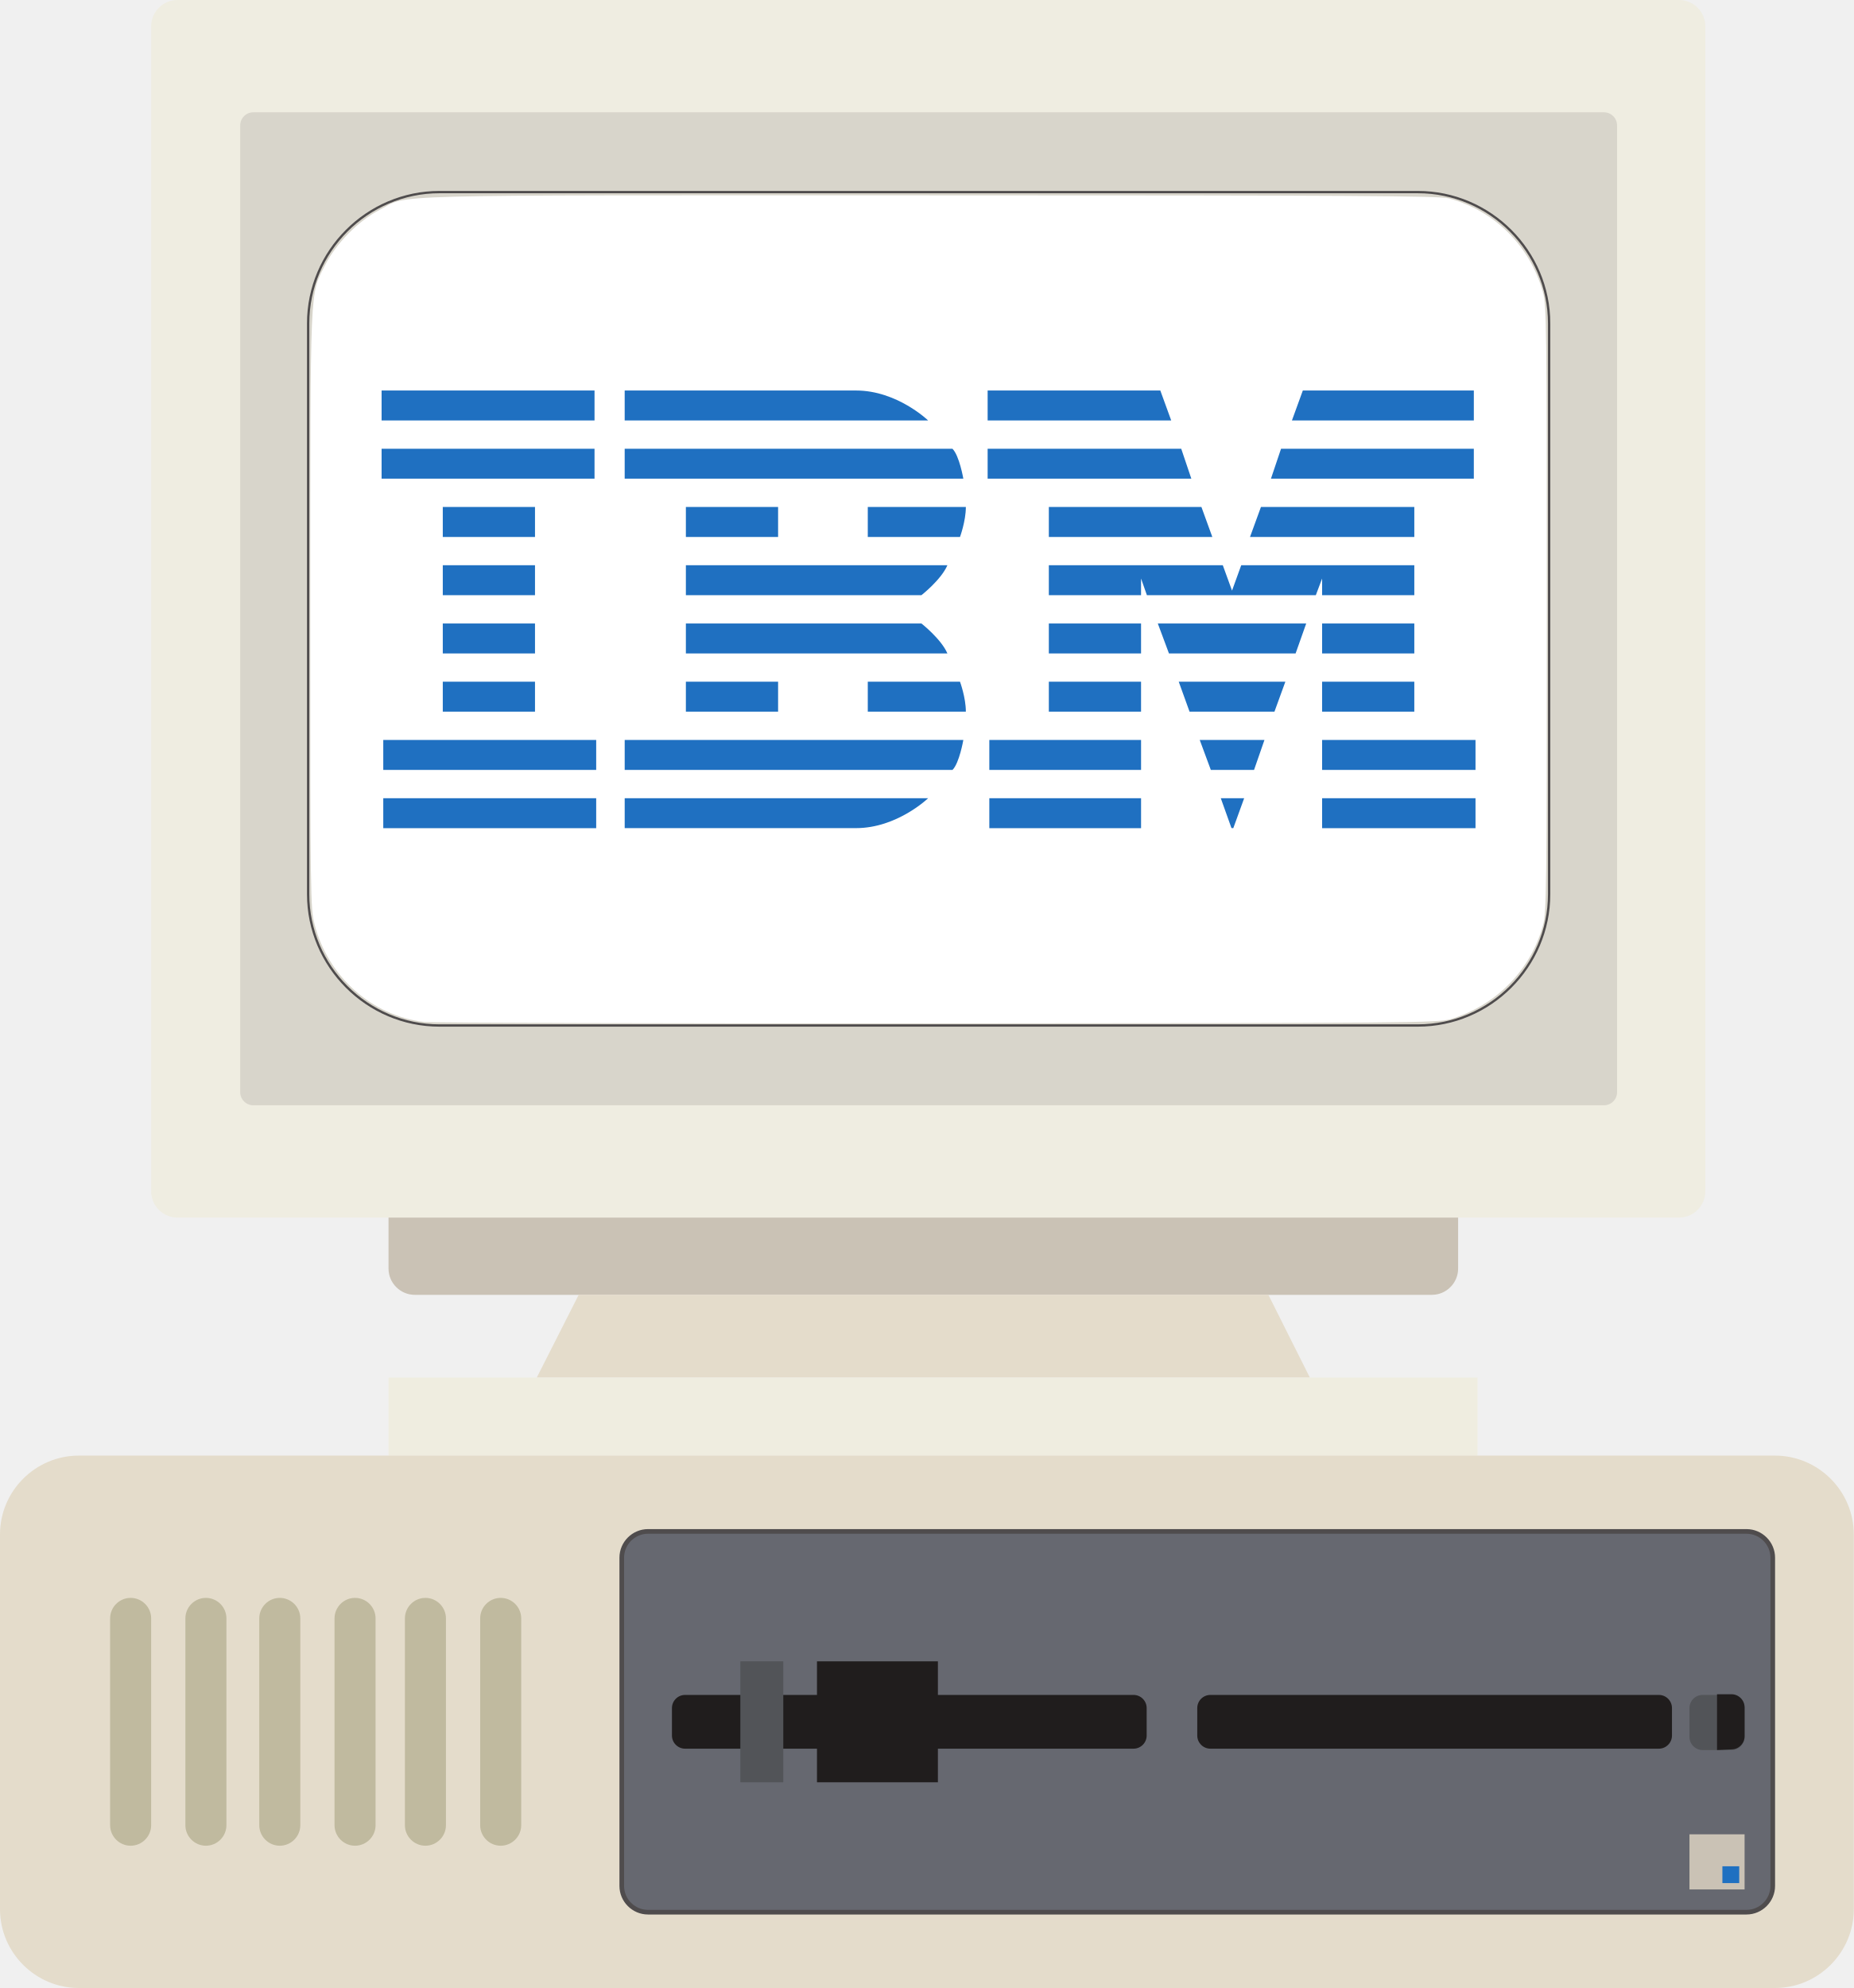
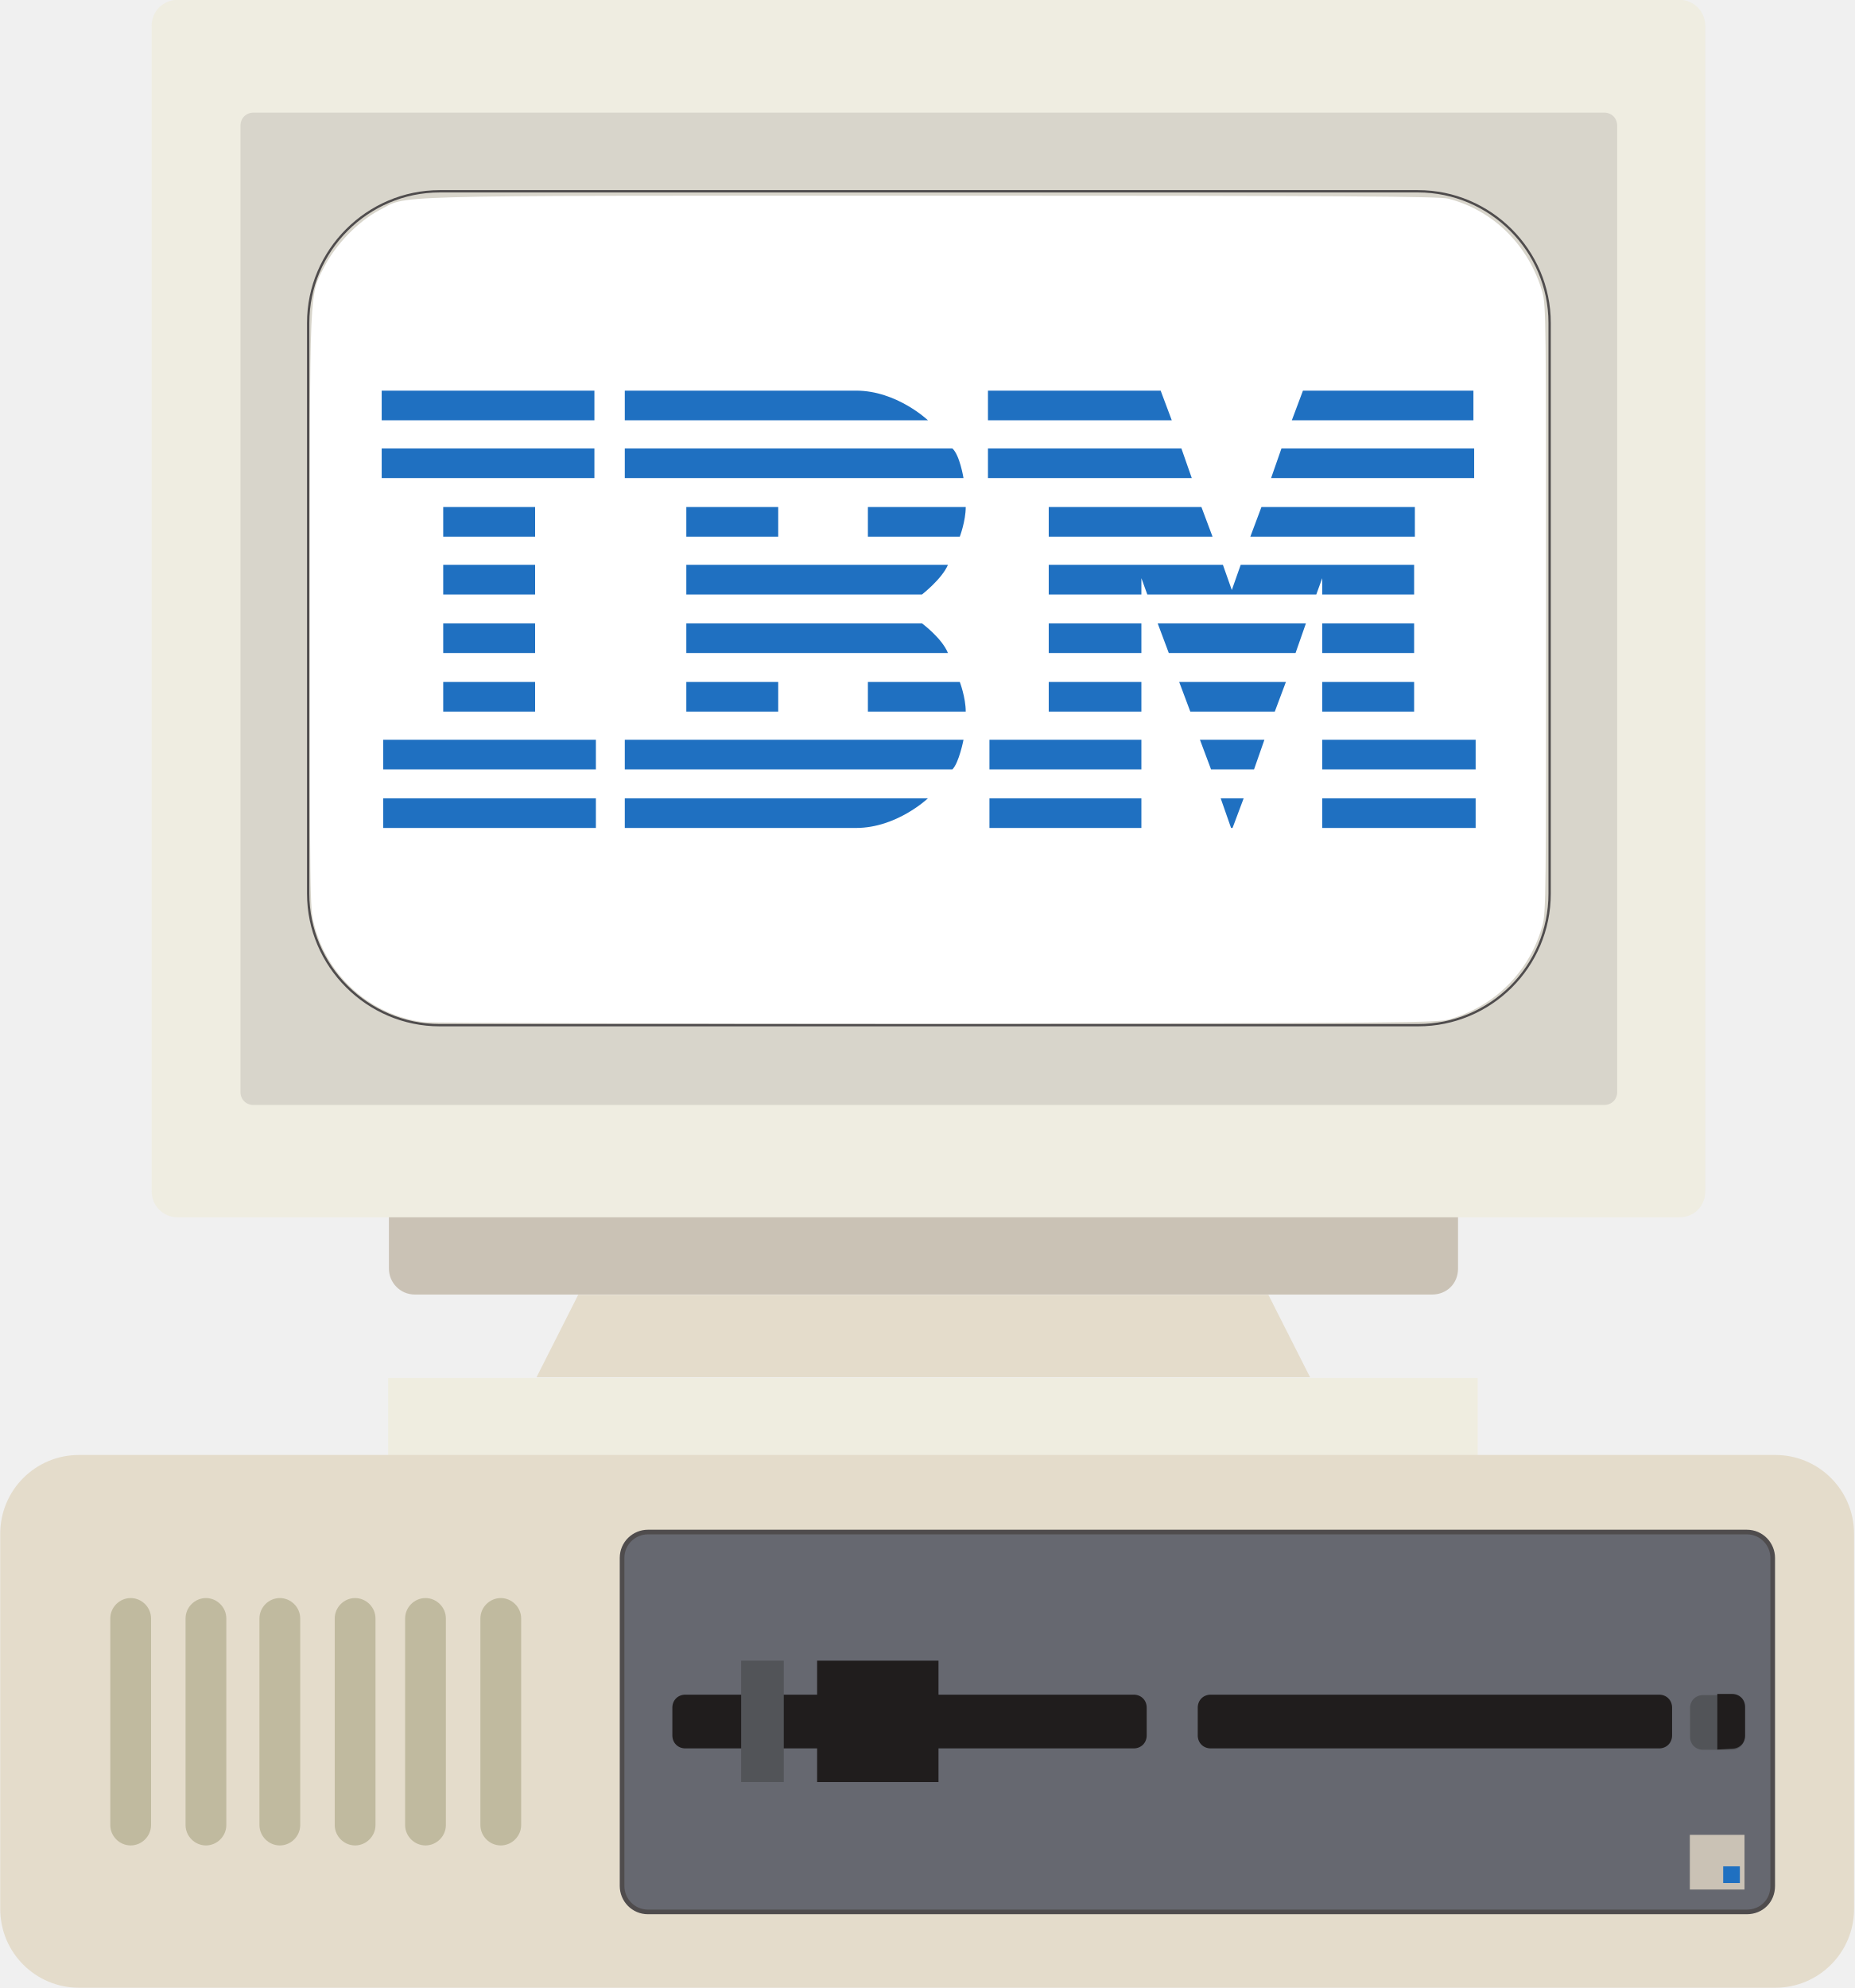
- <svg xmlns="http://www.w3.org/2000/svg" viewBox="0 0 250.161 268.214" height="268.214" width="250.161" xml:space="preserve" version="1.1" id="svg2">
-   <defs id="defs6">
-     <clipPath id="clipPath16" clipPathUnits="userSpaceOnUse">
-       <path id="path18" d="m 0,214.571 200.129,0 L 200.129,0 0,0 0,214.571 Z" />
-     </clipPath>
-     <linearGradient id="linearGradient44" spreadMethod="pad" gradientTransform="matrix(0,89.95216,89.95216,0,100.2529,103.8856)" gradientUnits="userSpaceOnUse" y2="0" x2="1" y1="0" x1="0">
-       <stop id="stop46" offset="0" style="stop-opacity:1;stop-color:#fff424" />
-       <stop id="stop48" offset="0.108" style="stop-opacity:1;stop-color:#fac308" />
-       <stop id="stop50" offset="0.227" style="stop-opacity:1;stop-color:#fac308" />
-       <stop id="stop52" offset="0.497" style="stop-opacity:1;stop-color:#f3812f" />
-       <stop id="stop54" offset="0.636" style="stop-opacity:1;stop-color:#ee5233" />
-       <stop id="stop56" offset="0.856" style="stop-opacity:1;stop-color:#ea2c35" />
-       <stop id="stop58" offset="1" style="stop-opacity:1;stop-color:#ea2c35" />
-     </linearGradient>
-     <clipPath id="clipPath66" clipPathUnits="userSpaceOnUse">
-       <path id="path68" d="m 0,214.571 200.129,0 L 200.129,0 0,0 0,214.571 Z" />
-     </clipPath>
-   </defs>
-   <g transform="matrix(1.25,0,0,-1.25,0,268.2138)" id="g10">
+ <svg xmlns="http://www.w3.org/2000/svg" xmlns:xlink="http://www.w3.org/1999/xlink" version="1.1" id="svg2" x="0px" y="0px" viewBox="-180 262.8 250.2 268.2" enable-background="new -180 262.8 250.2 268.2" xml:space="preserve">
+   <g id="g10" transform="matrix(1.25,0,0,-1.25,0,268.2138)">
    <g id="g12">
-       <g clip-path="url(#clipPath16)" id="g14">
-         <g transform="translate(154.5794,74.8154)" id="g20">
-           <path id="path22" style="fill:#cac2b5;fill-opacity:1;fill-rule:nonzero;stroke:none" d="m 0,0 -109.801,0 c -1.559,0 -2.835,1.276 -2.835,2.835 l 0,9.003 c 0,1.559 1.276,2.835 2.835,2.835 L 0,14.673 c 1.559,0 2.835,-1.276 2.835,-2.835 l 0,-9.003 C 2.835,1.276 1.559,0 0,0" />
-         </g>
-         <g transform="translate(181.2666,83.152)" id="g24">
-           <path id="path26" style="fill:#efede1;fill-opacity:1;fill-rule:nonzero;stroke:none" d="m 0,0 -162.114,0 c -1.559,0 -2.834,1.276 -2.834,2.835 l 0,125.75 c 0,1.559 1.275,2.834 2.834,2.834 l 162.114,0 c 1.559,0 2.835,-1.275 2.835,-2.834 l 0,-125.75 C 2.835,1.276 1.559,0 0,0" />
-         </g>
-         <g transform="translate(173.1577,95.2732)" id="g28">
-           <path id="path30" style="fill:#d8d5cb;fill-opacity:1;fill-rule:nonzero;stroke:none" d="m 0,0 -145.81,0 c -0.779,0 -1.417,0.638 -1.417,1.417 l 0,104.343 c 0,0.779 0.638,1.417 1.417,1.417 l 145.81,0 c 0.78,0 1.417,-0.638 1.417,-1.417 l 0,-104.343 C 1.417,0.638 0.78,0 0,0" />
+       <g>
+         <defs>
+           <rect id="SVGID_1_" x="-169" y="-237.1" width="250.2" height="268.2" />
+         </defs>
+         <clipPath id="SVGID_2_">
+           <use xlink:href="#SVGID_1_" overflow="visible" />
+         </clipPath>
+         <g id="g14" clip-path="url(#SVGID_2_)">
+           <g id="g20" transform="translate(154.5794,74.8154)">
+             <path id="path22" fill="#CAC2B5" d="M-144-210.2h-109.8c-1.6,0-2.8,1.3-2.8,2.8v9c0,1.6,1.3,2.8,2.8,2.8H-144       c1.6,0,2.8-1.3,2.8-2.8v-9C-141.2-209-142.4-210.2-144-210.2" />
+           </g>
+           <g id="g24" transform="translate(181.2666,83.152)">
+             <path id="path26" fill="#EFEDE1" d="M-144-210.2h-162.1c-1.6,0-2.8,1.3-2.8,2.8v125.8c0,1.6,1.3,2.8,2.8,2.8H-144       c1.6,0,2.8-1.3,2.8-2.8v-125.8C-141.2-209-142.4-210.2-144-210.2" />
+           </g>
+           <g id="g28" transform="translate(173.1577,95.2732)">
+             <path id="path30" fill="#D8D5CB" d="M-144-210.2h-145.8c-0.8,0-1.4,0.6-1.4,1.4v104.3c0,0.8,0.6,1.4,1.4,1.4H-144       c0.8,0,1.4-0.6,1.4-1.4v-104.3C-142.6-209.6-143.2-210.2-144-210.2" />
+           </g>
        </g>
      </g>
    </g>
    <g id="g32">
      <g id="g34">
        <g id="g40">
-           <g id="g42" />
+           <g id="g42">
+ 				</g>
        </g>
      </g>
    </g>
    <g id="g62">
-       <g clip-path="url(#clipPath66)" id="g64">
-         <g transform="translate(153.0653,103.8857)" id="g70">
-           <path id="path72" style="fill:none;stroke:#4f4c4d;stroke-width:0.25;stroke-linecap:butt;stroke-linejoin:miter;stroke-miterlimit:10;stroke-dasharray:none;stroke-opacity:1" d="m 0,0 -105.625,0 c -7.795,0 -14.173,6.378 -14.173,14.173 l 0,61.606 c 0,7.795 6.378,14.173 14.173,14.173 L 0,89.952 c 7.795,0 14.173,-6.378 14.173,-14.173 l 0,-61.606 C 14.173,6.378 7.795,0 0,0 Z" />
+       <g>
+         <defs>
+           <rect id="SVGID_3_" x="-169" y="-237.1" width="250.2" height="268.2" />
+         </defs>
+         <clipPath id="SVGID_4_">
+           <use xlink:href="#SVGID_3_" overflow="visible" />
+         </clipPath>
+         <g id="g64" clip-path="url(#SVGID_4_)">
+           <g id="g70" transform="translate(153.0653,103.8857)">
+             <path id="path72" fill="none" stroke="#4F4C4D" stroke-width="0.25" stroke-miterlimit="10" d="M-144-210.2h-105.6       c-7.8,0-14.2,6.4-14.2,14.2v61.6c0,7.8,6.4,14.2,14.2,14.2l105.6,0c7.8,0,14.2-6.4,14.2-14.2v-61.6       C-129.8-203.9-136.2-210.2-144-210.2z" />
+           </g>
+           <g id="g74" transform="translate(141.4103,65.884)">
+             <path id="path76" fill="#E4DCCB" d="M-144-210.2h-83.5l4.5,8.9h74.5L-144-210.2z" />
+           </g>
+           <path id="path78" fill="#EFEDE0" d="M15.5-152.8h-117.6v8.4H15.5V-152.8z" />
+           <g id="g80" transform="translate(191.6249,0)">
+             <path id="path82" fill="#E4DCCB" d="M-144-210.2h-183.1c-4.7,0-8.5,3.8-8.5,8.5v40.5c0,4.7,3.8,8.5,8.5,8.5H-144       c4.7,0,8.5-3.8,8.5-8.5v-40.5C-135.5-206.4-139.3-210.2-144-210.2" />
+           </g>
+           <g id="g84" transform="translate(14.1035,15.3564)">
+             <path id="path86" fill="#C0BA9F" d="M-144-210.2L-144-210.2c-1.2,0-2.2,1-2.2,2.2v22.3c0,1.2,1,2.2,2.2,2.2l0,0       c1.2,0,2.2-1,2.2-2.2V-208C-141.8-209.2-142.8-210.2-144-210.2" />
+           </g>
+           <g id="g88" transform="translate(22.2288,15.3564)">
+             <path id="path90" fill="#C0BA9F" d="M-144-210.2L-144-210.2c-1.2,0-2.2,1-2.2,2.2v22.3c0,1.2,1,2.2,2.2,2.2l0,0       c1.2,0,2.2-1,2.2-2.2V-208C-141.8-209.2-142.8-210.2-144-210.2" />
+           </g>
+           <g id="g92" transform="translate(30.2047,15.3564)">
+             <path id="path94" fill="#C0BA9F" d="M-144-210.2L-144-210.2c-1.2,0-2.2,1-2.2,2.2v22.3c0,1.2,1,2.2,2.2,2.2l0,0       c1.2,0,2.2-1,2.2-2.2V-208C-141.8-209.2-142.8-210.2-144-210.2" />
+           </g>
+           <g id="g96" transform="translate(38.3299,15.3564)">
+             <path id="path98" fill="#C0BA9F" d="M-144-210.2L-144-210.2c-1.2,0-2.2,1-2.2,2.2v22.3c0,1.2,1,2.2,2.2,2.2l0,0       c1.2,0,2.2-1,2.2-2.2V-208C-141.8-209.2-142.8-210.2-144-210.2" />
+           </g>
+           <g id="g100" transform="translate(45.9274,15.3564)">
+             <path id="path102" fill="#C0BA9F" d="M-144-210.2L-144-210.2c-1.2,0-2.2,1-2.2,2.2v22.3c0,1.2,1,2.2,2.2,2.2l0,0       c1.2,0,2.2-1,2.2-2.2V-208C-141.8-209.2-142.8-210.2-144-210.2" />
+           </g>
+           <g id="g104" transform="translate(54.0527,15.3564)">
+             <path id="path106" fill="#C0BA9F" d="M-144-210.2L-144-210.2c-1.2,0-2.2,1-2.2,2.2v22.3c0,1.2,1,2.2,2.2,2.2l0,0       c1.2,0,2.2-1,2.2-2.2V-208C-141.8-209.2-142.8-210.2-144-210.2" />
+           </g>
+           <g id="g108" transform="translate(188.5454,8.1831)">
+             <path id="path110" fill="#666870" d="M-144-210.2h-118.6c-1.6,0-2.8,1.3-2.8,2.8v35.4c0,1.6,1.3,2.8,2.8,2.8H-144       c1.6,0,2.8-1.3,2.8-2.8v-35.4C-141.2-209-142.4-210.2-144-210.2" />
+           </g>
+           <g id="g112" transform="translate(188.5454,8.1831)">
+             <path id="path114" fill="none" stroke="#4F4C4D" stroke-width="0.5" stroke-miterlimit="10" d="M-144-210.2h-118.6       c-1.6,0-2.8,1.3-2.8,2.8v35.4c0,1.6,1.3,2.8,2.8,2.8H-144c1.6,0,2.8-1.3,2.8-2.8v-35.4C-141.2-209-142.4-210.2-144-210.2z" />
+           </g>
+           <g id="g116" transform="translate(122.3736,25.8304)">
+             <path id="path118" fill="#201D1D" d="M-144-210.2h-48.4c-0.8,0-1.4,0.6-1.4,1.4v3c0,0.8,0.6,1.4,1.4,1.4h48.4       c0.8,0,1.4-0.6,1.4-1.4v-3C-142.6-209.6-143.2-210.2-144-210.2" />
+           </g>
+           <path id="path120" fill="#201D1D" d="M-42.7-188h-13.1v13.1h13.1V-188z" />
+           <path id="path122" fill="#525458" d="M-59.4-188h-4.6v13.1h4.6V-188z" />
+           <g id="g124" transform="translate(179.0843,25.8304)">
+             <path id="path126" fill="#201D1D" d="M-144-210.2h-48.4c-0.8,0-1.4,0.6-1.4,1.4v3c0,0.8,0.6,1.4,1.4,1.4h48.4       c0.8,0,1.4-0.6,1.4-1.4v-3C-142.6-209.6-143.2-210.2-144-210.2" />
+           </g>
+           <g id="g128" transform="translate(186.9229,25.6823)">
+             <path id="path130" fill="#525458" d="M-144-210.2h-3.1c-0.8,0-1.4,0.6-1.4,1.4v3.1c0,0.8,0.6,1.4,1.4,1.4h3.1       c0.8,0,1.4-0.6,1.4-1.4v-3.1C-142.6-209.6-143.2-210.2-144-210.2" />
+           </g>
+           <g id="g132" transform="translate(185.3652,31.7064)">
+             <path id="path134" fill="#201D1D" d="M-144-210.2h1.6c0.8,0,1.4-0.6,1.4-1.4v-3.1c0-0.8-0.6-1.4-1.4-1.4l-1.6-0.1" />
+           </g>
+           <path id="path136" fill="#CAC2B5" d="M44.3-199.6h-5.9v5.9h5.9V-199.6z" />
+           <path id="path138" fill="#1F70C1" d="M43.8-198.9h-1.8v1.8h1.8V-198.9z" />
+           <g id="g140" transform="translate(132.3629,179.347)">
+ 				</g>
+           <g id="g144" transform="translate(108.7874,167.3632)">
+ 				</g>
+           <g id="g148" transform="translate(69.5992,167.0285)">
+ 				</g>
+           <g id="g152" transform="translate(78.3179,168.7893)">
+ 				</g>
+           <g id="g156" transform="translate(86.0433,166.3922)">
+ 				</g>
+           <g id="g160" transform="translate(107.5141,166.7087)">
+ 				</g>
+           <g id="g164" transform="translate(97.1408,169.1656)">
+ 				</g>
+           <g id="g168" transform="translate(122.6267,172.8758)">
+ 				</g>
+           <g id="g172" transform="translate(115.2826,181.509)">
+ 				</g>
+           <g id="g176" transform="translate(132.0248,112.6395)">
+ 				</g>
+           <g id="g180" transform="translate(160.0988,154.7744)">
+ 				</g>
+           <g id="g184" transform="translate(160.0988,147.9837)">
+ 				</g>
+           <g id="g188" transform="translate(160.0988,138.6012)">
+ 				</g>
+           <g id="g192" transform="translate(160.0988,132.3502)">
+ 				</g>
+           <g id="g196" transform="translate(160.0988,125.9397)">
+ 				</g>
+           <g id="g200" transform="translate(160.0988,116.9105)">
+ 				</g>
+           <g id="g208" transform="translate(130.8616,146.646)">
+ 				</g>
        </g>
-         <g transform="translate(141.4103,65.884)" id="g74">
-           <path id="path76" style="fill:#e4dccb;fill-opacity:1;fill-rule:nonzero;stroke:none" d="m 0,0 -83.463,0 4.526,8.931 74.458,0 L 0,0 Z" />
-         </g>
-         <path id="path78" style="fill:#efede0;fill-opacity:1;fill-rule:nonzero;stroke:none" d="m 159.509,57.463 -117.565,0 0,8.421 117.565,0 0,-8.421 z" />
-         <g transform="translate(191.6249,0)" id="g80">
-           <path id="path82" style="fill:#e4dccb;fill-opacity:1;fill-rule:nonzero;stroke:none" d="m 0,0 -183.121,0 c -4.677,0 -8.504,3.827 -8.504,8.504 l 0,40.455 c 0,4.677 3.827,8.504 8.504,8.504 L 0,57.463 c 4.677,0 8.504,-3.827 8.504,-8.504 l 0,-40.455 C 8.504,3.827 4.677,0 0,0" />
-         </g>
-         <g transform="translate(14.1035,15.3564)" id="g84">
-           <path id="path86" style="fill:#c0ba9f;fill-opacity:1;fill-rule:nonzero;stroke:none" d="m 0,0 0,0 c -1.218,0 -2.215,0.997 -2.215,2.215 l 0,22.32 c 0,1.218 0.997,2.215 2.215,2.215 l 0,0 c 1.218,0 2.215,-0.997 2.215,-2.215 l 0,-22.32 C 2.215,0.997 1.218,0 0,0" />
-         </g>
-         <g transform="translate(22.2288,15.3564)" id="g88">
-           <path id="path90" style="fill:#c0ba9f;fill-opacity:1;fill-rule:nonzero;stroke:none" d="m 0,0 0,0 c -1.218,0 -2.215,0.997 -2.215,2.215 l 0,22.32 c 0,1.218 0.997,2.215 2.215,2.215 l 0,0 c 1.218,0 2.215,-0.997 2.215,-2.215 l 0,-22.32 C 2.215,0.997 1.218,0 0,0" />
-         </g>
-         <g transform="translate(30.2047,15.3564)" id="g92">
-           <path id="path94" style="fill:#c0ba9f;fill-opacity:1;fill-rule:nonzero;stroke:none" d="m 0,0 0,0 c -1.218,0 -2.215,0.997 -2.215,2.215 l 0,22.32 c 0,1.218 0.997,2.215 2.215,2.215 l 0,0 c 1.218,0 2.215,-0.997 2.215,-2.215 l 0,-22.32 C 2.215,0.997 1.218,0 0,0" />
-         </g>
-         <g transform="translate(38.3299,15.3564)" id="g96">
-           <path id="path98" style="fill:#c0ba9f;fill-opacity:1;fill-rule:nonzero;stroke:none" d="m 0,0 0,0 c -1.218,0 -2.215,0.997 -2.215,2.215 l 0,22.32 c 0,1.218 0.997,2.215 2.215,2.215 l 0,0 c 1.218,0 2.215,-0.997 2.215,-2.215 l 0,-22.32 C 2.215,0.997 1.218,0 0,0" />
-         </g>
-         <g transform="translate(45.9274,15.3564)" id="g100">
-           <path id="path102" style="fill:#c0ba9f;fill-opacity:1;fill-rule:nonzero;stroke:none" d="m 0,0 0,0 c -1.218,0 -2.215,0.997 -2.215,2.215 l 0,22.32 c 0,1.218 0.997,2.215 2.215,2.215 l 0,0 c 1.218,0 2.215,-0.997 2.215,-2.215 l 0,-22.32 C 2.215,0.997 1.218,0 0,0" />
-         </g>
-         <g transform="translate(54.0527,15.3564)" id="g104">
-           <path id="path106" style="fill:#c0ba9f;fill-opacity:1;fill-rule:nonzero;stroke:none" d="m 0,0 0,0 c -1.218,0 -2.215,0.997 -2.215,2.215 l 0,22.32 c 0,1.218 0.997,2.215 2.215,2.215 l 0,0 c 1.218,0 2.215,-0.997 2.215,-2.215 l 0,-22.32 C 2.215,0.997 1.218,0 0,0" />
-         </g>
-         <g transform="translate(188.5454,8.1831)" id="g108">
-           <path id="path110" style="fill:#666870;fill-opacity:1;fill-rule:nonzero;stroke:none" d="m 0,0 -118.587,0 c -1.559,0 -2.835,1.276 -2.835,2.835 l 0,35.427 c 0,1.559 1.276,2.835 2.835,2.835 L 0,41.097 c 1.559,0 2.835,-1.276 2.835,-2.835 l 0,-35.427 C 2.835,1.276 1.559,0 0,0" />
-         </g>
-         <g transform="translate(188.5454,8.1831)" id="g112">
-           <path id="path114" style="fill:none;stroke:#4f4c4d;stroke-width:0.5;stroke-linecap:butt;stroke-linejoin:miter;stroke-miterlimit:10;stroke-dasharray:none;stroke-opacity:1" d="m 0,0 -118.587,0 c -1.559,0 -2.835,1.276 -2.835,2.835 l 0,35.427 c 0,1.559 1.276,2.835 2.835,2.835 L 0,41.097 c 1.559,0 2.835,-1.276 2.835,-2.835 l 0,-35.427 C 2.835,1.276 1.559,0 0,0 Z" />
-         </g>
-         <g transform="translate(122.3736,25.8304)" id="g116">
-           <path id="path118" style="fill:#201d1d;fill-opacity:1;fill-rule:nonzero;stroke:none" d="m 0,0 -48.415,0 c -0.78,0 -1.417,0.638 -1.417,1.417 l 0,2.968 c 0,0.779 0.637,1.417 1.417,1.417 L 0,5.802 c 0.78,0 1.417,-0.638 1.417,-1.417 l 0,-2.968 C 1.417,0.638 0.78,0 0,0" />
-         </g>
-         <path id="path120" style="fill:#201d1d;fill-opacity:1;fill-rule:nonzero;stroke:none" d="m 101.253,22.204 -13.054,0 0,13.054 13.054,0 0,-13.054 z" />
-         <path id="path122" style="fill:#525458;fill-opacity:1;fill-rule:nonzero;stroke:none" d="m 84.562,22.204 -4.636,0 0,13.054 4.636,0 0,-13.054 z" />
-         <g transform="translate(179.0843,25.8304)" id="g124">
-           <path id="path126" style="fill:#201d1d;fill-opacity:1;fill-rule:nonzero;stroke:none" d="m 0,0 -48.415,0 c -0.78,0 -1.417,0.638 -1.417,1.417 l 0,2.968 c 0,0.779 0.637,1.417 1.417,1.417 L 0,5.802 c 0.78,0 1.417,-0.638 1.417,-1.417 l 0,-2.968 C 1.417,0.638 0.78,0 0,0" />
-         </g>
-         <g transform="translate(186.9229,25.6823)" id="g128">
-           <path id="path130" style="fill:#525458;fill-opacity:1;fill-rule:nonzero;stroke:none" d="m 0,0 -3.115,0 c -0.78,0 -1.418,0.638 -1.418,1.417 l 0,3.116 c 0,0.779 0.638,1.417 1.418,1.417 L 0,5.95 c 0.78,0 1.417,-0.638 1.417,-1.417 l 0,-3.116 C 1.417,0.638 0.78,0 0,0" />
-         </g>
-         <g transform="translate(185.3652,31.7064)" id="g132">
-           <path id="path134" style="fill:#201d1d;fill-opacity:1;fill-rule:nonzero;stroke:none" d="m 0,0 1.558,0 c 0.779,0 1.417,-0.638 1.417,-1.417 l 0,-3.116 C 2.975,-5.312 2.337,-5.95 1.558,-5.95 L 0,-6.024" />
-         </g>
-         <path id="path136" style="fill:#cac2b5;fill-opacity:1;fill-rule:nonzero;stroke:none" d="m 188.34,10.638 -5.95,0 0,5.95 5.95,0 0,-5.95 z" />
-         <path id="path138" style="fill:#1f70c1;fill-opacity:1;fill-rule:nonzero;stroke:none" d="m 187.76,11.323 -1.815,0 0,1.815 1.815,0 0,-1.815 z" />
-         <g transform="translate(132.3629,179.347)" id="g140" />
-         <g transform="translate(108.7874,167.3632)" id="g144" />
-         <g transform="translate(69.5992,167.0285)" id="g148" />
-         <g transform="translate(78.3179,168.7893)" id="g152" />
-         <g transform="translate(86.0433,166.3922)" id="g156" />
-         <g transform="translate(107.5141,166.7087)" id="g160" />
-         <g transform="translate(97.1408,169.1656)" id="g164" />
-         <g transform="translate(122.6267,172.8758)" id="g168" />
-         <g transform="translate(115.2826,181.509)" id="g172" />
-         <g transform="translate(132.0248,112.6395)" id="g176" />
-         <g transform="translate(160.0988,154.7744)" id="g180" />
-         <g transform="translate(160.0988,147.9837)" id="g184" />
-         <g transform="translate(160.0988,138.6012)" id="g188" />
-         <g transform="translate(160.0988,132.3502)" id="g192" />
-         <g transform="translate(160.0988,125.9397)" id="g196" />
-         <g transform="translate(160.0988,116.9105)" id="g200" />
-         <g transform="translate(130.8616,146.646)" id="g208" />
      </g>
    </g>
  </g>
-   <path style="fill:#ffffff" d="m 57.216,137.875 c -7.06,-0.854 -12.96,-6.111 -14.76,-13.15 -0.567,-2.215 -0.583,-3.402 -0.578,-42.434 0.006,-44.578 -0.088,-42.383 1.981,-46.499 1.467,-2.92 4.472,-5.974 7.336,-7.457 4.151,-2.149 -1.965,-1.986 74.17,-1.982 57.256,0.003 68.866,0.071 70.137,0.409 6.151,1.638 10.93,6.379 12.692,12.591 0.509,1.794 0.538,4.104 0.538,42.763 0,38.113 -0.035,40.993 -0.52,42.748 -1.679,6.078 -6.341,10.796 -12.49,12.64 -1.645,0.493 -5.555,0.525 -69.165,0.562 -37.082,0.022 -68.285,-0.065 -69.34,-0.192 l 0,0 z" id="path3272" />
-   <path d="m 51.495,52.686 v 4.04 H 80.229 V 52.686 H 51.495 z m 32.804,0 v 4.04 h 40.947 c 0,0 -4.183,-4.04 -9.722,-4.04 H 84.3 z m 48.979,0 v 4.04 h 24.772 l -1.47,-4.04 h -23.302 z m 42.533,0 -1.47,4.04 h 24.547 v -4.04 h -23.077 z m -124.316,7.856 v 4.04 H 80.229 V 60.542 H 51.495 z m 32.804,0.006 v 4.034 h 45.699 c 0,0 -0.534,-3.109 -1.465,-4.034 H 84.3 z m 48.979,0 v 4.034 h 27.488 l -1.362,-4.034 h -26.127 z m 39.592,0 -1.361,4.034 h 27.378 v -4.034 h -26.017 z m -113.118,7.851 v 4.045 H 72.196 V 68.399 H 59.752 z m 32.805,0 v 4.045 H 105.001 V 68.399 H 92.557 z m 24.547,0 v 4.045 h 12.444 c 0,0 0.79,-2.136 0.79,-4.045 h -13.234 z m 24.432,0 v 4.045 h 22.062 l -1.471,-4.045 H 141.536 z m 28.624,0 -1.476,4.045 h 22.172 v -4.045 h -20.695 z m -110.408,7.862 v 4.04 H 72.196 V 76.261 H 59.752 z m 32.805,0 v 4.04 H 124.341 c 0,0 2.659,-2.073 3.506,-4.04 H 92.557 z m 48.979,0 v 4.04 h 12.444 v -2.249 l 0.79,2.249 h 22.795 l 0.848,-2.249 v 2.249 h 12.443 v -4.04 h -23.359 l -1.24,3.422 -1.245,-3.422 H 141.536 z m -81.784,7.856 v 4.04 H 72.196 V 84.118 H 59.752 z m 32.805,0 v 4.04 H 127.847 c -0.848,-1.96 -3.506,-4.04 -3.506,-4.04 H 92.557 z m 48.979,0 v 4.04 h 12.444 v -4.04 h -12.444 z m 14.705,0 1.505,4.04 h 17.092 l 1.43,-4.04 h -20.026 z m 22.172,0 v 4.04 h 12.443 V 84.118 H 178.412 z M 59.752,91.974 v 4.04 H 72.196 V 91.974 H 59.752 z m 32.805,0 v 4.04 H 105.001 V 91.974 H 92.557 z m 24.547,0 v 4.04 h 13.234 c 0,-1.907 -0.79,-4.04 -0.79,-4.04 h -12.444 z m 24.432,0 v 4.04 h 12.444 v -4.04 h -12.444 z m 17.53,0 1.459,4.04 h 11.458 l 1.47,-4.04 h -14.387 z m 19.346,0 v 4.04 h 12.443 V 91.974 H 178.412 z M 51.72,99.831 v 4.046 H 80.454 V 99.831 H 51.72 z m 32.58,0 v 4.046 h 44.234 c 0.93,-0.927 1.465,-4.046 1.465,-4.046 H 84.3 z m 49.205,0 v 4.046 h 20.477 V 99.831 H 133.504 z m 28.393,0 1.499,4.046 h 5.83 l 1.407,-4.046 h -8.736 z m 16.515,0 v 4.046 h 20.701 V 99.831 H 178.412 z M 51.72,107.693 v 4.04 h 28.734 v -4.04 H 51.72 z m 32.58,0 v 4.034 h 31.225 c 5.54,0 9.722,-4.034 9.722,-4.034 H 84.3 z m 49.205,0 v 4.04 h 20.477 v -4.04 H 133.504 z m 31.236,0 1.441,4.029 0.248,0.005 1.465,-4.034 -3.154,-5.2e-4 0,0 z m 13.672,0 v 4.04 h 20.701 v -4.04 h -20.701 z" id="path3488" style="fill:#1f70c1" />
+   <path id="path3272" fill="#FFFFFF" d="M-122.8,400.7c-7.1-0.9-13-6.1-14.8-13.1  c-0.6-2.2-0.6-3.4-0.6-42.4c0-44.6-0.1-42.4,2-46.5c1.5-2.9,4.5-6,7.3-7.5c4.2-2.1-2-2,74.2-2c57.3,0,68.9,0.1,70.1,0.4  c6.2,1.6,10.9,6.4,12.7,12.6c0.5,1.8,0.5,4.1,0.5,42.8c0,38.1,0,41-0.5,42.7c-1.7,6.1-6.3,10.8-12.5,12.6c-1.6,0.5-5.6,0.5-69.2,0.6  C-90.5,400.9-121.7,400.8-122.8,400.7L-122.8,400.7L-122.8,400.7z" />
+   <path id="path3488" fill="#1F70C1" d="M-128.5,315.5v4h28.7v-4H-128.5z M-95.7,315.5v4h40.9  c0,0-4.2-4-9.7-4H-95.7z M-46.7,315.5v4h24.8l-1.5-4H-46.7z M-4.2,315.5l-1.5,4h24.5v-4H-4.2z M-128.5,323.3v4h28.7v-4H-128.5z   M-95.7,323.3v4H-50c0,0-0.5-3.1-1.5-4H-95.7z M-46.7,323.3v4h27.5l-1.4-4H-46.7z M-7.1,323.3l-1.4,4h27.4v-4L-7.1,323.3L-7.1,323.3  z M-120.2,331.2v4h12.4v-4H-120.2z M-87.4,331.2v4H-75v-4H-87.4z M-62.9,331.2v4h12.4c0,0,0.8-2.1,0.8-4H-62.9z M-38.5,331.2v4h22.1  l-1.5-4H-38.5z M-9.8,331.2l-1.5,4h22.2v-4H-9.8z M-120.2,339v4h12.4v-4H-120.2z M-87.4,339v4h31.8c0,0,2.7-2.1,3.5-4H-87.4z   M-38.5,339v4H-26v-2.2l0.8,2.2h22.8l0.8-2.2v2.2h12.4v-4h-23.4l-1.2,3.4L-15,339H-38.5z M-120.2,346.9v4h12.4v-4H-120.2z   M-87.4,346.9v4h35.3c-0.8-2-3.5-4-3.5-4H-87.4z M-38.5,346.9v4H-26v-4H-38.5z M-23.8,346.9l1.5,4h17.1l1.4-4H-23.8L-23.8,346.9z   M-1.6,346.9v4h12.4v-4H-1.6z M-120.2,354.8v4h12.4v-4H-120.2z M-87.4,354.8v4H-75v-4H-87.4z M-62.9,354.8v4h13.2c0-1.9-0.8-4-0.8-4  H-62.9z M-38.5,354.8v4H-26v-4H-38.5z M-20.9,354.8l1.5,4H-8l1.5-4H-20.9z M-1.6,354.8v4h12.4v-4H-1.6z M-128.3,362.6v4h28.7v-4  H-128.3z M-95.7,362.6v4h44.2c0.9-0.9,1.5-4,1.5-4H-95.7z M-46.5,362.6v4H-26v-4H-46.5z M-18.1,362.6l1.5,4h5.8l1.4-4H-18.1  L-18.1,362.6z M-1.6,362.6v4h20.7v-4H-1.6z M-128.3,370.5v4h28.7v-4H-128.3z M-95.7,370.5v4h31.2c5.5,0,9.7-4,9.7-4H-95.7z   M-46.5,370.5v4H-26v-4H-46.5z M-15.3,370.5l1.4,4l0.2,0l1.5-4L-15.3,370.5L-15.3,370.5L-15.3,370.5z M-1.6,370.5v4h20.7v-4H-1.6z" />
</svg>
